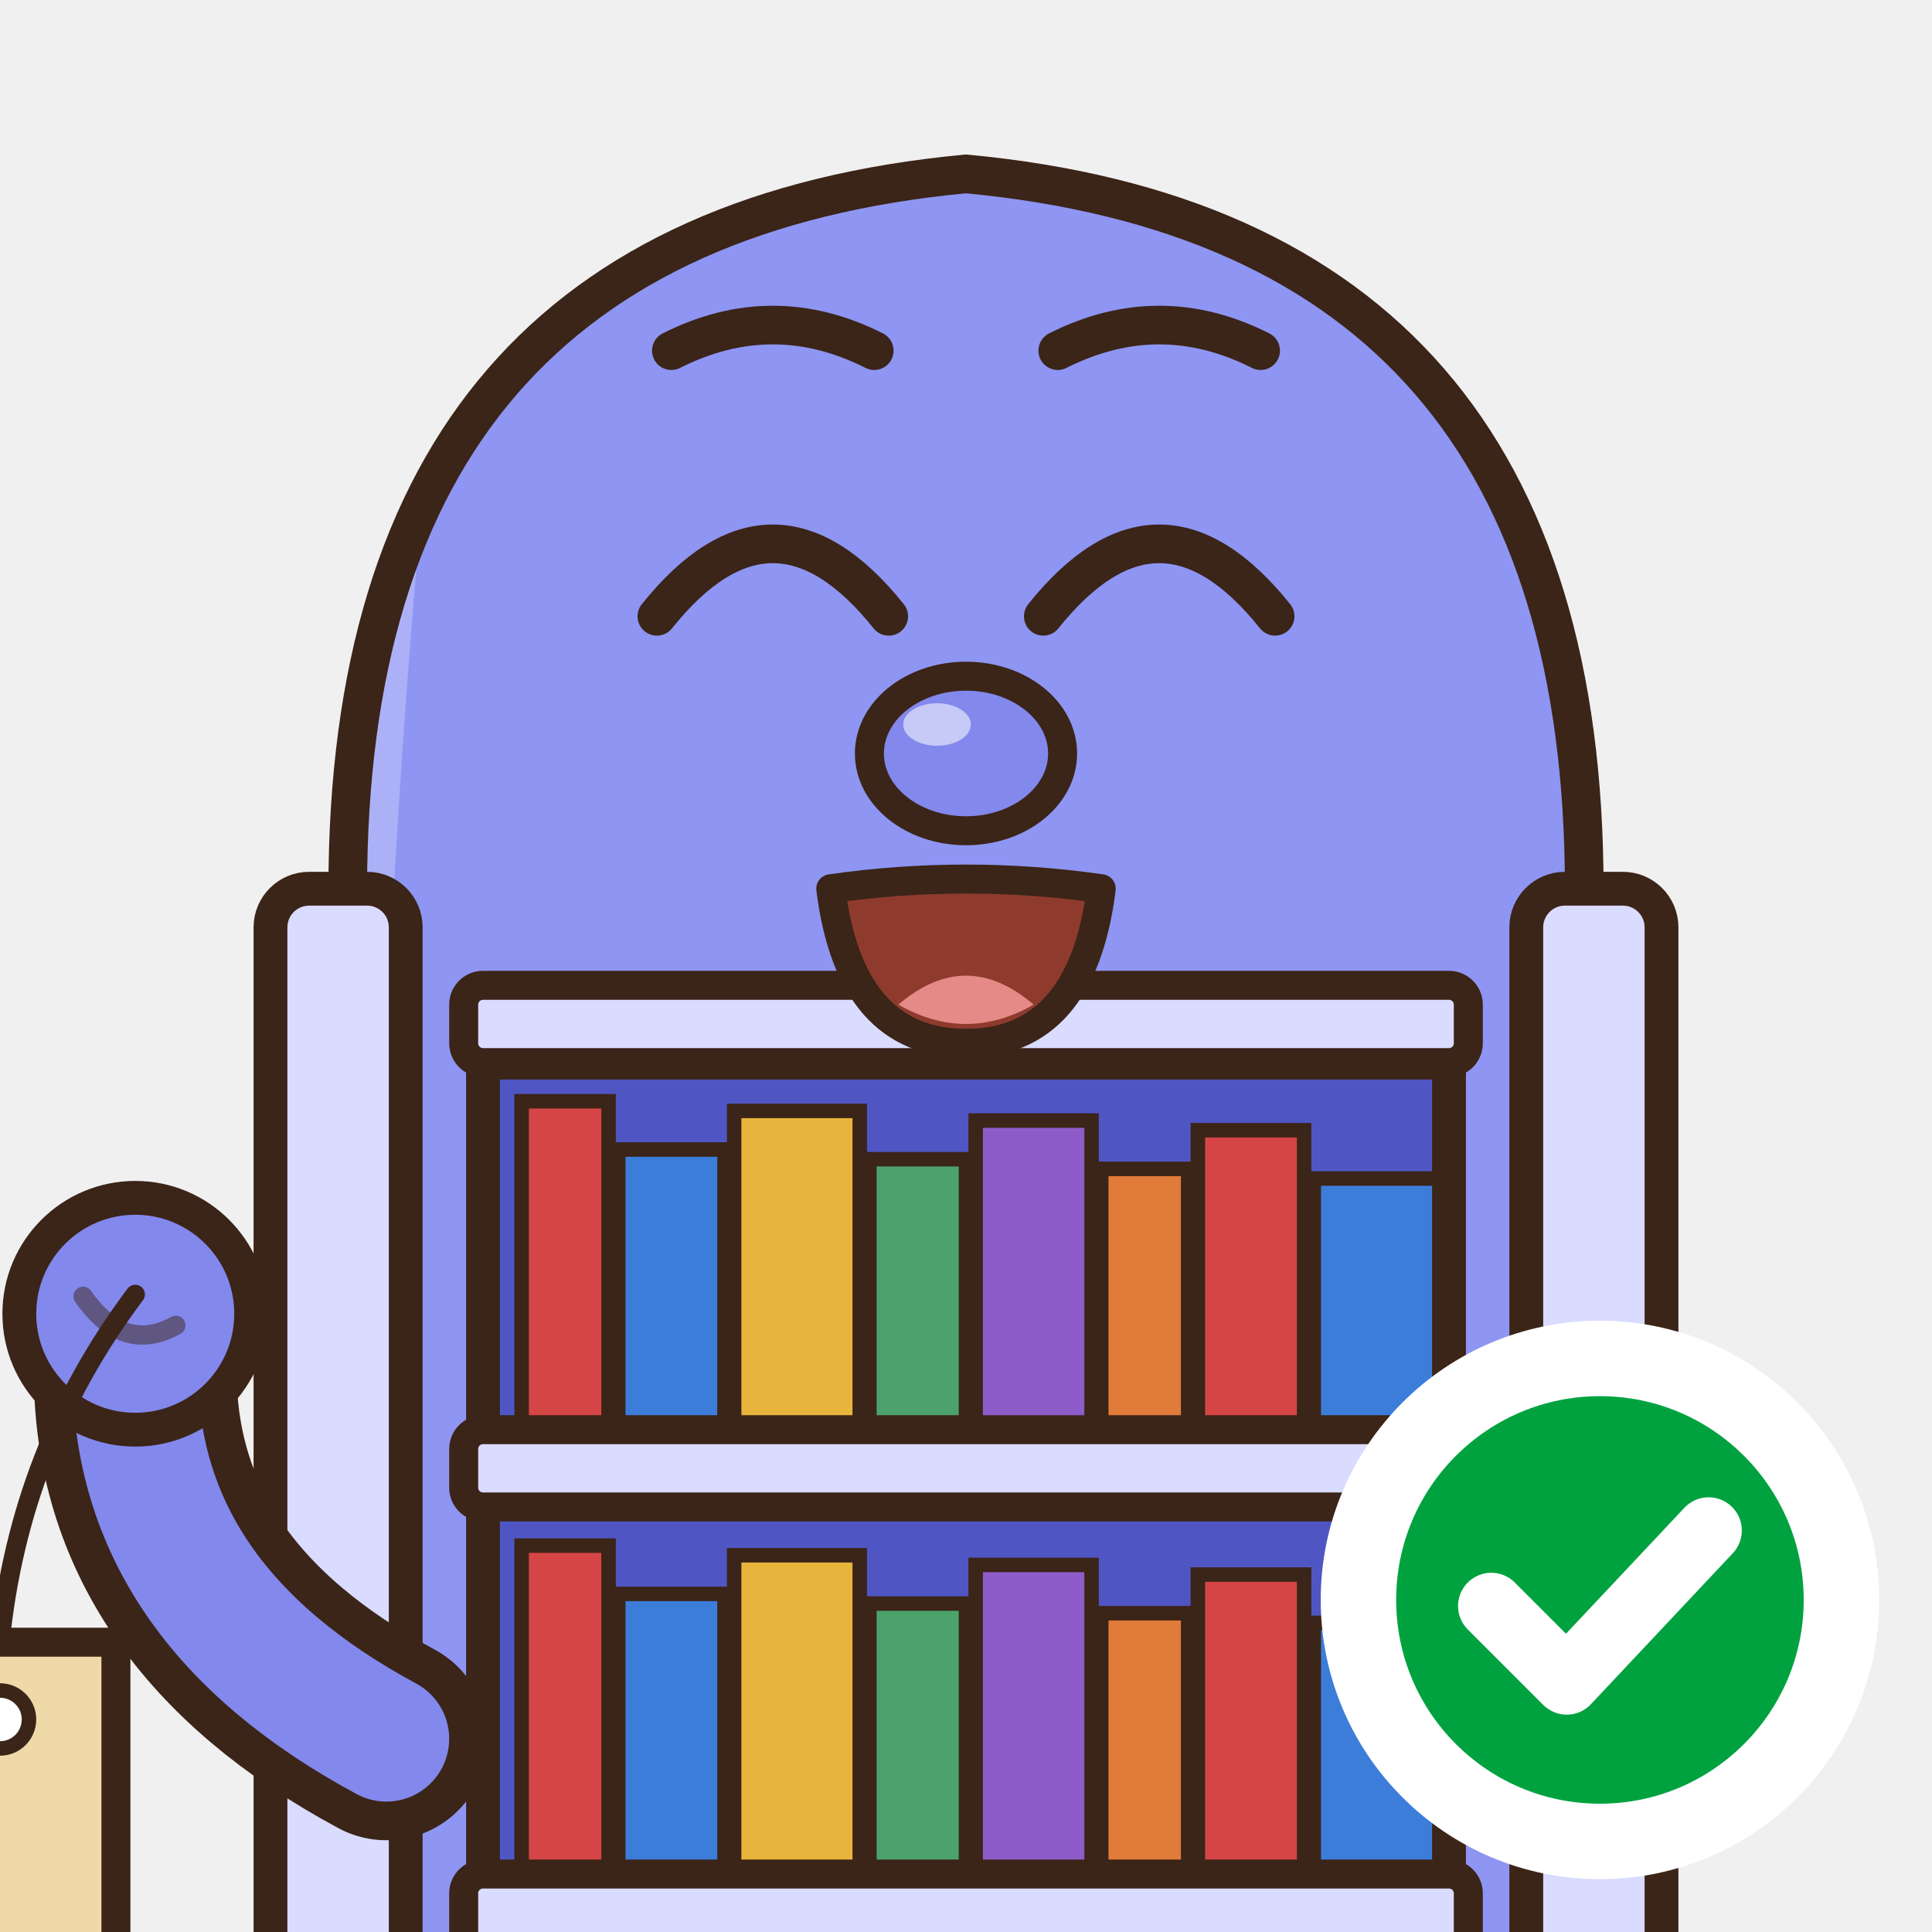
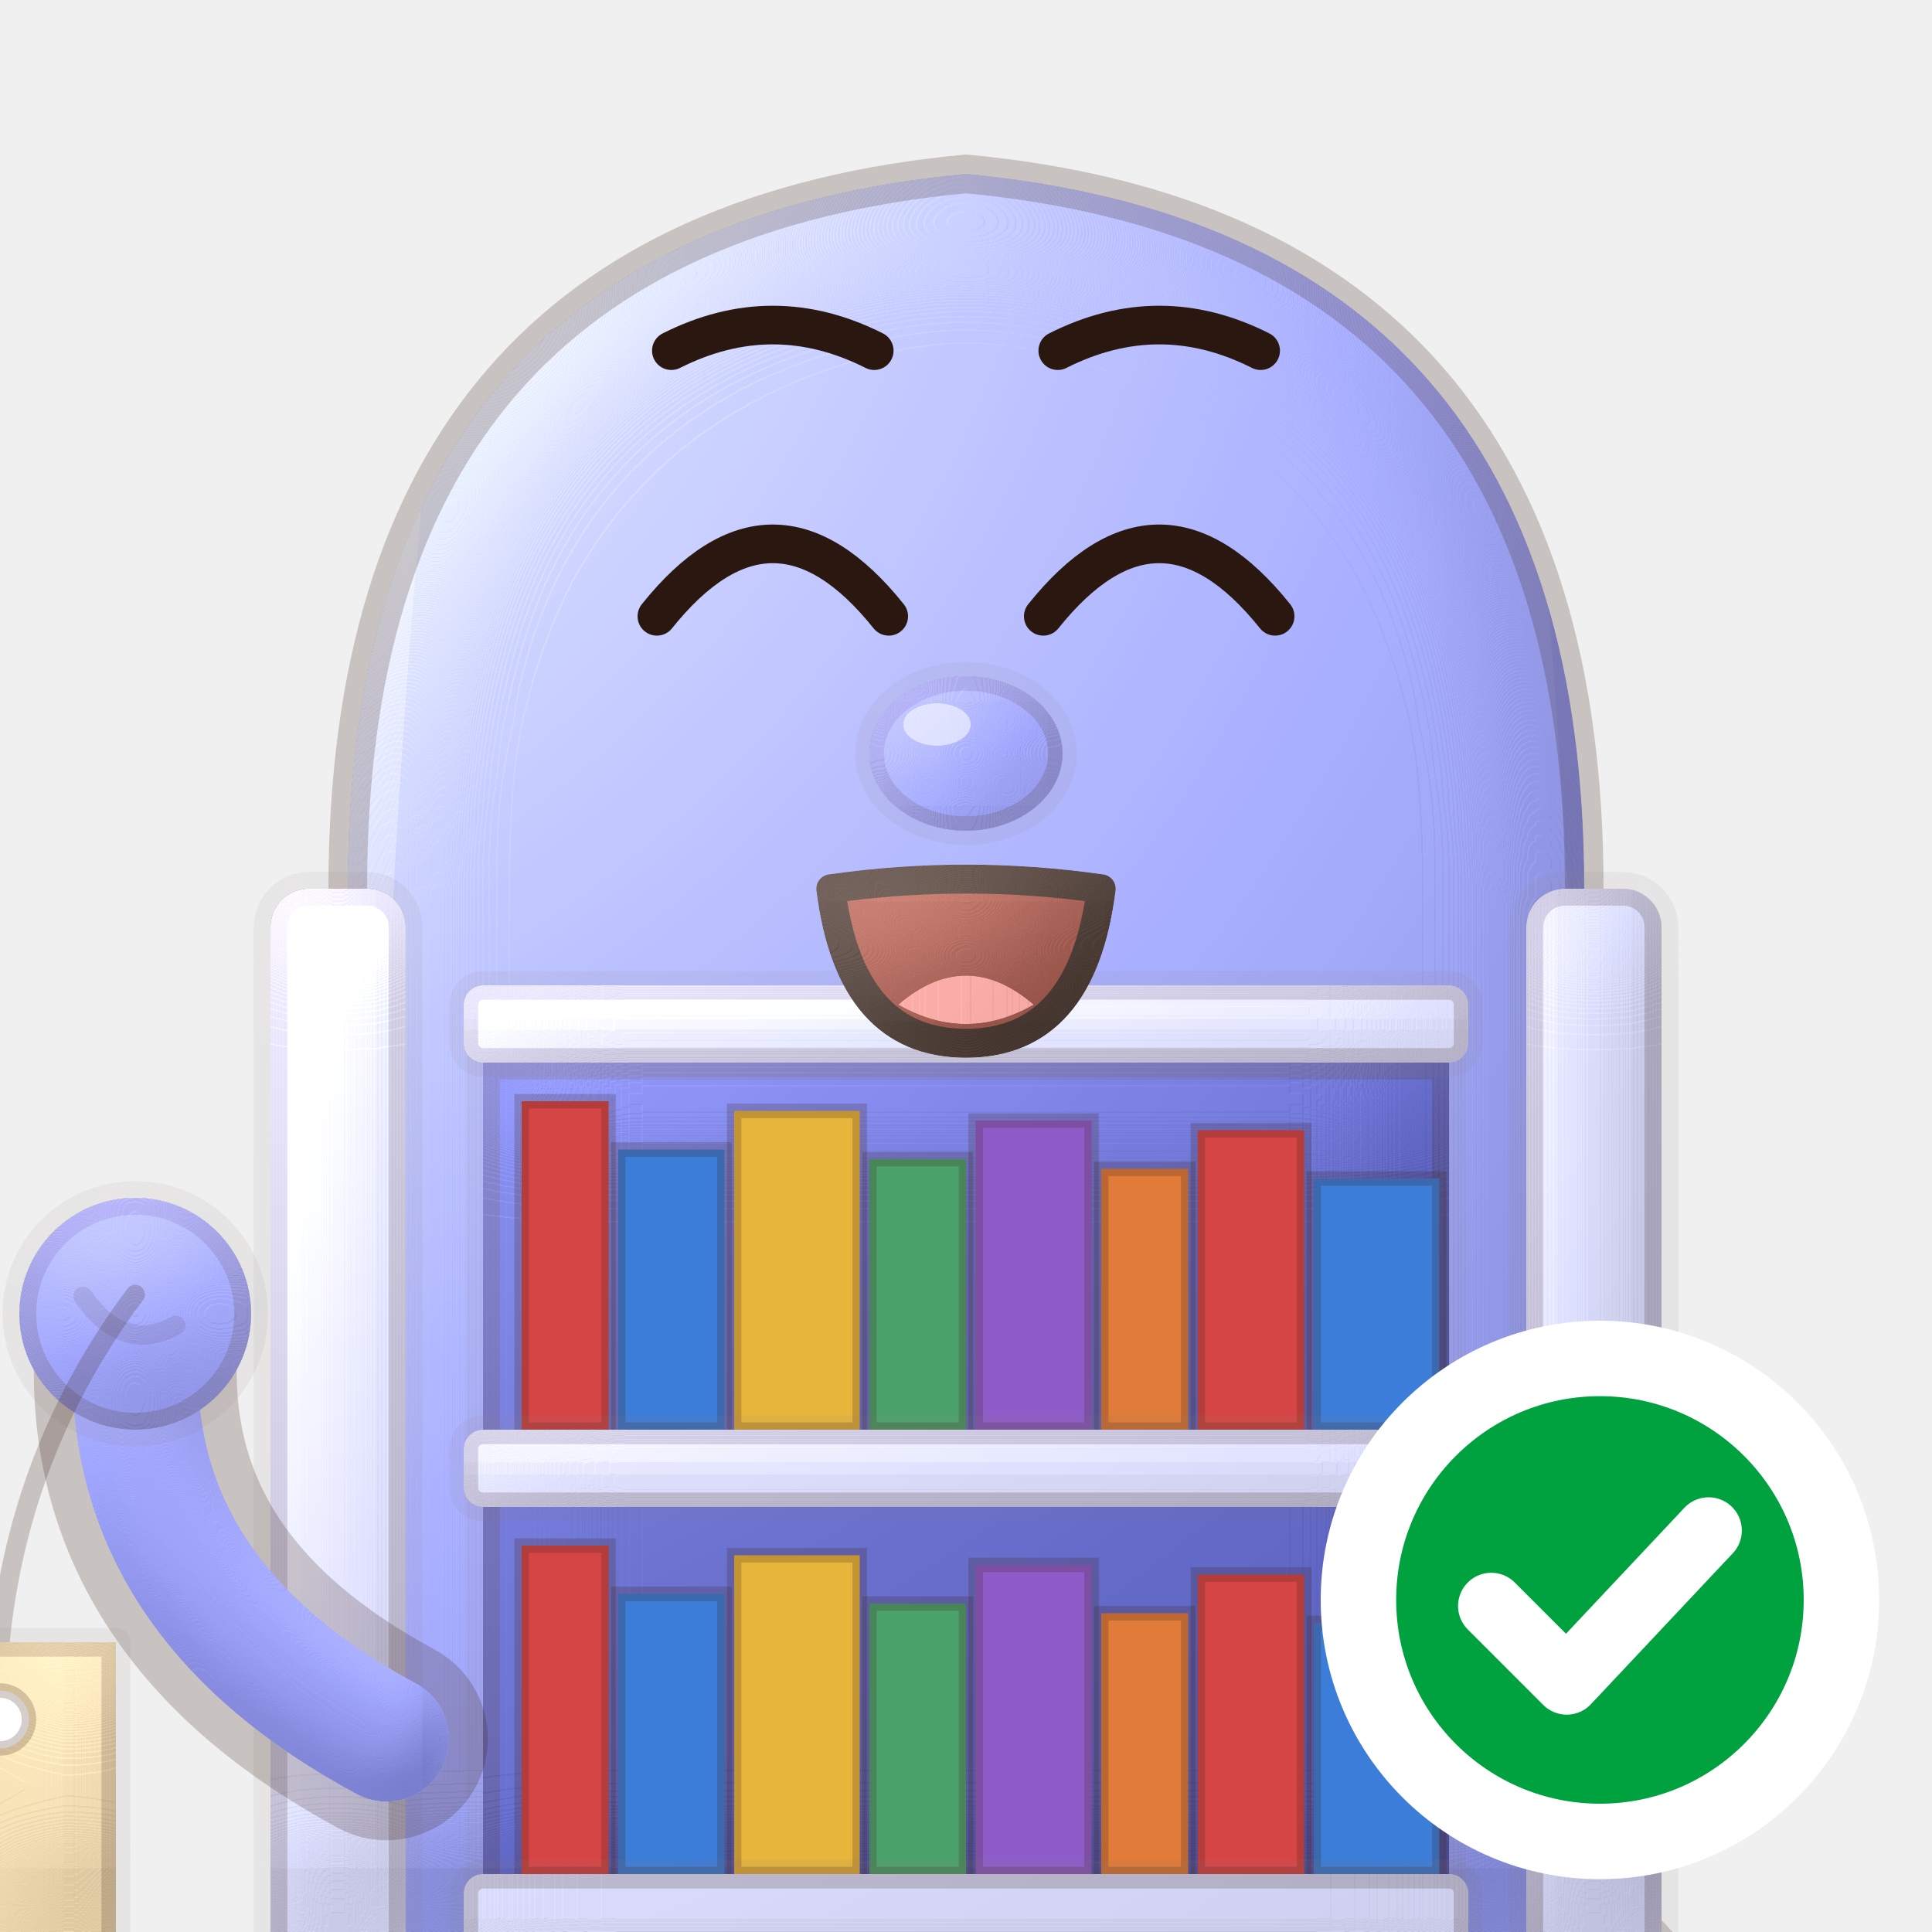
<svg xmlns="http://www.w3.org/2000/svg" viewBox="0 0 64 64" width="48" height="48" role="img" aria-label="Alexandria, Catalog, done">
  <defs>
    <filter id="sm-alexandria-s" x="-50%" y="-50%" width="200%" height="200%">
      <feGaussianBlur stdDeviation="6" />
    </filter>
+     <filter id="sm-alexandria-clay" x="-25%" y="-25%" width="150%" height="150%" color-interpolation-filters="sRGB">
+       <feGaussianBlur in="SourceAlpha" stdDeviation="7" result="b" />
+       <feDiffuseLighting in="b" surfaceScale="6" diffuseConstant="1.15" lighting-color="#fff" result="d">
+         <feDistantLight azimuth="235" elevation="48" />
+       </feDiffuseLighting>
+       <feComposite in="d" in2="SourceAlpha" operator="in" result="d2" />
+       <feBlend in="SourceGraphic" in2="d2" mode="multiply" result="m" />
+       <feSpecularLighting in="b" surfaceScale="6" specularConstant=".55" specularExponent="22" lighting-color="#fff" result="s">
+         <fePointLight x="40" y="20" z="260" />
+       </feSpecularLighting>
+       <feComposite in="s" in2="SourceAlpha" operator="in" result="s2" />
+       <feComposite in="m" in2="s2" operator="arithmetic" k2="1" k3=".85" result="lit" />
+       <feComposite in="lit" in2="SourceAlpha" operator="in" />
+     </filter>
+     <filter id="sm-alexandria-tube" x="-25%" y="-25%" width="150%" height="150%" color-interpolation-filters="sRGB">
+       <feGaussianBlur in="SourceAlpha" stdDeviation="3" result="b" />
+       <feDiffuseLighting in="b" surfaceScale="4" diffuseConstant="1.15" lighting-color="#fff" result="d">
+         <feDistantLight azimuth="235" elevation="48" />
+       </feDiffuseLighting>
+       <feComposite in="d" in2="SourceAlpha" operator="in" result="d2" />
+       <feBlend in="SourceGraphic" in2="d2" mode="multiply" result="m" />
+       <feSpecularLighting in="b" surfaceScale="4" specularConstant=".55" specularExponent="22" lighting-color="#fff" result="s">
+         <fePointLight x="40" y="20" z="260" />
+       </feSpecularLighting>
+       <feComposite in="s" in2="SourceAlpha" operator="in" result="s2" />
+       <feComposite in="m" in2="s2" operator="arithmetic" k2="1" k3=".85" result="lit" />
+       <feComposite in="lit" in2="SourceAlpha" operator="in" />
+     </filter>
  </defs>
  <g transform="scale(0.32) translate(-50 -26)">
-     <rect x="117" y="298" width="18" height="32" rx="6" fill="#8288EC" stroke="#3B2418" stroke-width="3.5" />
-     <rect x="165" y="298" width="18" height="32" rx="6" fill="#8288EC" stroke="#3B2418" stroke-width="3.5" />
-     <path d="M140 322 L114 322 L112 334 Q92 336 90 348 L90 352 L144 352 L144 338 Q144 328 140 322 Z" fill="#8A4E2B" stroke="#3B2418" stroke-width="3.5" stroke-linejoin="round" />
-     <path d="M144 348 L90 348 L90 355 L144 355 Z" fill="#5E3219" stroke="#3B2418" stroke-width="3" stroke-linejoin="round" />
+     <rect x="117" y="298" width="18" height="32" rx="6" fill="#8288EC" stroke="#3B2418" stroke-opacity=".22" stroke-width="3.5" filter="url(#sm-alexandria-clay)" />
+     <rect x="165" y="298" width="18" height="32" rx="6" fill="#8288EC" stroke="#3B2418" stroke-opacity=".22" stroke-width="3.5" filter="url(#sm-alexandria-clay)" />
+     <path d="M140 322 L114 322 L112 334 Q92 336 90 348 L90 352 L144 352 L144 338 Q144 328 140 322 Z" fill="#8A4E2B" stroke="#3B2418" stroke-opacity=".22" stroke-width="3.5" stroke-linejoin="round" filter="url(#sm-alexandria-clay)" />
+     <path d="M144 348 L90 348 L90 355 L144 355 Z" fill="#5E3219" stroke="#3B2418" stroke-opacity=".22" stroke-width="3" stroke-linejoin="round" filter="url(#sm-alexandria-clay)" />
    <path d="M134 328 L120 334 M120 328 L134 334" fill="none" stroke="#E2B07A" stroke-width="2.5" stroke-linecap="round" stroke-linejoin="round" />
-     <path d="M160 322 L186 322 L188 334 Q208 336 210 348 L210 352 L156 352 L156 338 Q156 328 160 322 Z" fill="#8A4E2B" stroke="#3B2418" stroke-width="3.5" stroke-linejoin="round" />
-     <path d="M156 348 L210 348 L210 355 L156 355 Z" fill="#5E3219" stroke="#3B2418" stroke-width="3" stroke-linejoin="round" />
+     <path d="M160 322 L186 322 L188 334 Q208 336 210 348 L210 352 L156 352 L156 338 Q156 328 160 322 Z" fill="#8A4E2B" stroke="#3B2418" stroke-opacity=".22" stroke-width="3.5" stroke-linejoin="round" filter="url(#sm-alexandria-clay)" />
+     <path d="M156 348 L210 348 L210 355 L156 355 Z" fill="#5E3219" stroke="#3B2418" stroke-opacity=".22" stroke-width="3" stroke-linejoin="round" filter="url(#sm-alexandria-clay)" />
    <path d="M166 328 L180 334 M180 328 L166 334" fill="none" stroke="#E2B07A" stroke-width="2.5" stroke-linecap="round" stroke-linejoin="round" />
-     <path d="M208 226 Q234 248 228 276" fill="none" stroke="#3B2418" stroke-width="21" stroke-linecap="round" stroke-linejoin="round" />
-     <path d="M208 226 Q234 248 228 276" fill="none" stroke="#8288EC" stroke-width="13" stroke-linecap="round" stroke-linejoin="round" />
-     <circle cx="228" cy="280" r="12" fill="#8288EC" stroke="#3B2418" stroke-width="3.5" />
-     <path d="M222.6 278.2 Q226.8 284.2 232.2 281.2" fill="none" stroke="#3B2418" stroke-width="2" stroke-linecap="round" opacity=".5" />
+     <path d="M208 226 Q234 248 228 276" fill="none" stroke="#3B2418" stroke-opacity=".22" stroke-width="21" stroke-linecap="round" stroke-linejoin="round" />
+     <path d="M208 226 Q234 248 228 276" fill="none" stroke="#8288EC" stroke-width="13" stroke-linecap="round" stroke-linejoin="round" filter="url(#sm-alexandria-tube)" />
+     <circle cx="228" cy="280" r="12" fill="#8288EC" stroke="#3B2418" stroke-opacity=".22" stroke-width="3.5" filter="url(#sm-alexandria-clay)" />
+     <path d="M222.6 278.2 Q226.8 284.2 232.2 281.2" fill="none" stroke="#3B2418" stroke-opacity=".22" stroke-width="2" stroke-linecap="round" opacity=".5" />
    <clipPath id="sm-alexandria-c">
      <path d="M86 300 L86 118 Q86 50 150 44 Q214 50 214 118 L214 300 Z" />
    </clipPath>
-     <path d="M86 300 L86 118 Q86 50 150 44 Q214 50 214 118 L214 300 Z" fill="#8E95F2" />
+     <path d="M86 300 L86 118 Q86 50 150 44 Q214 50 214 118 L214 300 Z" fill="#8E95F2" filter="url(#sm-alexandria-clay)" />
    <g clip-path="url(#sm-alexandria-c)">
-       <path d="M200 0 L340 0 L340 370 L196 370 Q230 200 200 0 Z" fill="#4F56C4" opacity="0.32" />
-       <path d="M0 0 L104 0 Q76 160 100 370 L0 370 Z" fill="#D9DBFF" opacity="0.4" />
+       <path d="M200 0 L340 0 L340 370 L196 370 Q230 200 200 0 Z" fill="#4F56C4" opacity="0.32" filter="url(#sm-alexandria-clay)" />
+       <path d="M0 0 L104 0 Q76 160 100 370 L0 370 Z" fill="#D9DBFF" opacity="0.4" filter="url(#sm-alexandria-clay)" />
    </g>
-     <path d="M86 300 L86 118 Q86 50 150 44 Q214 50 214 118 L214 300 Z" fill="none" stroke="#3B2418" stroke-width="4" stroke-linecap="round" stroke-linejoin="round" />
-     <path d="M100 290 L100 136 L200 136 L200 290 Z" fill="#4F56C4" stroke="#3B2418" stroke-width="3.5" stroke-linejoin="round" stroke-linecap="round" />
-     <rect x="104" y="140" width="9" height="34" fill="#D64545" stroke="#3B2418" stroke-width="1.5" />
-     <rect x="114" y="145" width="11" height="29" fill="#3C7DD9" stroke="#3B2418" stroke-width="1.5" />
-     <rect x="126" y="141" width="13" height="33" fill="#E8B53C" stroke="#3B2418" stroke-width="1.5" />
-     <rect x="140" y="146" width="10" height="28" fill="#4BA36B" stroke="#3B2418" stroke-width="1.5" />
-     <rect x="151" y="142" width="12" height="32" fill="#8E5CC9" stroke="#3B2418" stroke-width="1.5" />
-     <rect x="164" y="147" width="9" height="27" fill="#E07B39" stroke="#3B2418" stroke-width="1.5" />
-     <rect x="174" y="143" width="11" height="31" fill="#D64545" stroke="#3B2418" stroke-width="1.5" />
-     <rect x="186" y="148" width="13" height="26" fill="#3C7DD9" stroke="#3B2418" stroke-width="1.5" />
-     <rect x="104" y="186" width="9" height="34" fill="#D64545" stroke="#3B2418" stroke-width="1.5" />
-     <rect x="114" y="191" width="11" height="29" fill="#3C7DD9" stroke="#3B2418" stroke-width="1.5" />
-     <rect x="126" y="187" width="13" height="33" fill="#E8B53C" stroke="#3B2418" stroke-width="1.5" />
-     <rect x="140" y="192" width="10" height="28" fill="#4BA36B" stroke="#3B2418" stroke-width="1.5" />
-     <rect x="151" y="188" width="12" height="32" fill="#8E5CC9" stroke="#3B2418" stroke-width="1.5" />
-     <rect x="164" y="193" width="9" height="27" fill="#E07B39" stroke="#3B2418" stroke-width="1.5" />
-     <rect x="174" y="189" width="11" height="31" fill="#D64545" stroke="#3B2418" stroke-width="1.5" />
-     <rect x="186" y="194" width="13" height="26" fill="#3C7DD9" stroke="#3B2418" stroke-width="1.5" />
-     <rect x="104" y="232" width="9" height="34" fill="#D64545" stroke="#3B2418" stroke-width="1.5" />
-     <rect x="114" y="237" width="11" height="29" fill="#3C7DD9" stroke="#3B2418" stroke-width="1.5" />
-     <rect x="126" y="233" width="13" height="33" fill="#E8B53C" stroke="#3B2418" stroke-width="1.5" />
-     <rect x="140" y="238" width="10" height="28" fill="#4BA36B" stroke="#3B2418" stroke-width="1.5" />
-     <rect x="151" y="234" width="12" height="32" fill="#8E5CC9" stroke="#3B2418" stroke-width="1.5" />
-     <rect x="164" y="239" width="9" height="27" fill="#E07B39" stroke="#3B2418" stroke-width="1.5" />
-     <rect x="174" y="235" width="11" height="31" fill="#D64545" stroke="#3B2418" stroke-width="1.5" />
-     <rect x="186" y="240" width="13" height="26" fill="#3C7DD9" stroke="#3B2418" stroke-width="1.5" />
-     <rect x="98" y="174" width="104" height="8" rx="2" fill="#D9DBFF" stroke="#3B2418" stroke-width="3" />
-     <rect x="98" y="220" width="104" height="8" rx="2" fill="#D9DBFF" stroke="#3B2418" stroke-width="3" />
-     <rect x="98" y="266" width="104" height="8" rx="2" fill="#D9DBFF" stroke="#3B2418" stroke-width="3" />
-     <rect x="98" y="128" width="104" height="8" rx="2" fill="#D9DBFF" stroke="#3B2418" stroke-width="3" />
-     <rect x="78" y="118" width="14" height="182" rx="4" fill="#D9DBFF" stroke="#3B2418" stroke-width="3.5" />
-     <rect x="208" y="118" width="14" height="182" rx="4" fill="#D9DBFF" stroke="#3B2418" stroke-width="3.5" />
-     <ellipse cx="150" cy="104" rx="10" ry="8" fill="#8288EC" stroke="#3B2418" stroke-width="3" />
-     <ellipse cx="147" cy="101" rx="3.5" ry="2.2" fill="#fff" opacity=".55" />
+     <path d="M86 300 L86 118 Q86 50 150 44 Q214 50 214 118 L214 300 Z" fill="none" stroke="#3B2418" stroke-opacity=".22" stroke-width="4" stroke-linecap="round" stroke-linejoin="round" />
+     <path d="M100 290 L100 136 L200 136 L200 290 Z" fill="#4F56C4" stroke="#3B2418" stroke-opacity=".22" stroke-width="3.5" stroke-linejoin="round" stroke-linecap="round" filter="url(#sm-alexandria-clay)" />
+     <rect x="104" y="140" width="9" height="34" fill="#D64545" stroke="#3B2418" stroke-opacity=".22" stroke-width="1.5" />
+     <rect x="114" y="145" width="11" height="29" fill="#3C7DD9" stroke="#3B2418" stroke-opacity=".22" stroke-width="1.5" />
+     <rect x="126" y="141" width="13" height="33" fill="#E8B53C" stroke="#3B2418" stroke-opacity=".22" stroke-width="1.5" />
+     <rect x="140" y="146" width="10" height="28" fill="#4BA36B" stroke="#3B2418" stroke-opacity=".22" stroke-width="1.5" />
+     <rect x="151" y="142" width="12" height="32" fill="#8E5CC9" stroke="#3B2418" stroke-opacity=".22" stroke-width="1.5" />
+     <rect x="164" y="147" width="9" height="27" fill="#E07B39" stroke="#3B2418" stroke-opacity=".22" stroke-width="1.5" />
+     <rect x="174" y="143" width="11" height="31" fill="#D64545" stroke="#3B2418" stroke-opacity=".22" stroke-width="1.5" />
+     <rect x="186" y="148" width="13" height="26" fill="#3C7DD9" stroke="#3B2418" stroke-opacity=".22" stroke-width="1.5" />
+     <rect x="104" y="186" width="9" height="34" fill="#D64545" stroke="#3B2418" stroke-opacity=".22" stroke-width="1.5" />
+     <rect x="114" y="191" width="11" height="29" fill="#3C7DD9" stroke="#3B2418" stroke-opacity=".22" stroke-width="1.5" />
+     <rect x="126" y="187" width="13" height="33" fill="#E8B53C" stroke="#3B2418" stroke-opacity=".22" stroke-width="1.5" />
+     <rect x="140" y="192" width="10" height="28" fill="#4BA36B" stroke="#3B2418" stroke-opacity=".22" stroke-width="1.5" />
+     <rect x="151" y="188" width="12" height="32" fill="#8E5CC9" stroke="#3B2418" stroke-opacity=".22" stroke-width="1.5" />
+     <rect x="164" y="193" width="9" height="27" fill="#E07B39" stroke="#3B2418" stroke-opacity=".22" stroke-width="1.5" />
+     <rect x="174" y="189" width="11" height="31" fill="#D64545" stroke="#3B2418" stroke-opacity=".22" stroke-width="1.5" />
+     <rect x="186" y="194" width="13" height="26" fill="#3C7DD9" stroke="#3B2418" stroke-opacity=".22" stroke-width="1.5" />
+     <rect x="104" y="232" width="9" height="34" fill="#D64545" stroke="#3B2418" stroke-opacity=".22" stroke-width="1.5" />
+     <rect x="114" y="237" width="11" height="29" fill="#3C7DD9" stroke="#3B2418" stroke-opacity=".22" stroke-width="1.5" />
+     <rect x="126" y="233" width="13" height="33" fill="#E8B53C" stroke="#3B2418" stroke-opacity=".22" stroke-width="1.5" />
+     <rect x="140" y="238" width="10" height="28" fill="#4BA36B" stroke="#3B2418" stroke-opacity=".22" stroke-width="1.5" />
+     <rect x="151" y="234" width="12" height="32" fill="#8E5CC9" stroke="#3B2418" stroke-opacity=".22" stroke-width="1.5" />
+     <rect x="164" y="239" width="9" height="27" fill="#E07B39" stroke="#3B2418" stroke-opacity=".22" stroke-width="1.5" />
+     <rect x="174" y="235" width="11" height="31" fill="#D64545" stroke="#3B2418" stroke-opacity=".22" stroke-width="1.5" />
+     <rect x="186" y="240" width="13" height="26" fill="#3C7DD9" stroke="#3B2418" stroke-opacity=".22" stroke-width="1.5" />
+     <rect x="98" y="174" width="104" height="8" rx="2" fill="#D9DBFF" stroke="#3B2418" stroke-opacity=".22" stroke-width="3" filter="url(#sm-alexandria-clay)" />
+     <rect x="98" y="220" width="104" height="8" rx="2" fill="#D9DBFF" stroke="#3B2418" stroke-opacity=".22" stroke-width="3" filter="url(#sm-alexandria-clay)" />
+     <rect x="98" y="266" width="104" height="8" rx="2" fill="#D9DBFF" stroke="#3B2418" stroke-opacity=".22" stroke-width="3" filter="url(#sm-alexandria-clay)" />
+     <rect x="98" y="128" width="104" height="8" rx="2" fill="#D9DBFF" stroke="#3B2418" stroke-opacity=".22" stroke-width="3" filter="url(#sm-alexandria-clay)" />
+     <rect x="78" y="118" width="14" height="182" rx="4" fill="#D9DBFF" stroke="#3B2418" stroke-opacity=".22" stroke-width="3.5" filter="url(#sm-alexandria-clay)" />
+     <rect x="208" y="118" width="14" height="182" rx="4" fill="#D9DBFF" stroke="#3B2418" stroke-opacity=".22" stroke-width="3.5" filter="url(#sm-alexandria-clay)" />
+     <ellipse cx="150" cy="104" rx="10" ry="8" fill="#8288EC" stroke="#3B2418" stroke-opacity=".22" stroke-width="3" filter="url(#sm-alexandria-clay)" />
+     <ellipse cx="147" cy="101" rx="3.5" ry="2.2" fill="#fff" opacity=".55" filter="url(#sm-alexandria-clay)" />
    <g>
-       <path d="M118 89.8 Q130 74.8 142 89.8" fill="none" stroke="#3B2418" stroke-width="4" stroke-linecap="round" />
-       <path d="M158 89.8 Q170 74.8 182 89.8" fill="none" stroke="#3B2418" stroke-width="4" stroke-linecap="round" />
+       <path d="M118 89.8 Q130 74.8 142 89.8" fill="none" stroke="#2A1810" stroke-width="4" stroke-linecap="round" />
+       <path d="M158 89.8 Q170 74.8 182 89.8" fill="none" stroke="#2A1810" stroke-width="4" stroke-linecap="round" />
    </g>
-     <path d="M119.5 62.3 Q130 57 140.5 62.3 M180.5 62.3 Q170 57 159.5 62.3" fill="none" stroke="#3B2418" stroke-width="4" stroke-linecap="round" />
-     <path d="M136 118 Q150 116 164 118 Q162 134 150 134 Q138 134 136 118 Z" fill="#8E3B2E" stroke="#3B2418" stroke-width="3" stroke-linejoin="round" />
-     <path d="M143 130 Q150 124 157 130 Q150 134 143 130 Z" fill="#E58A86" />
-     <path d="M90 206 Q64 192 64 168" fill="none" stroke="#3B2418" stroke-width="21" stroke-linecap="round" stroke-linejoin="round" />
-     <path d="M90 206 Q64 192 64 168" fill="none" stroke="#8288EC" stroke-width="13" stroke-linecap="round" stroke-linejoin="round" />
-     <circle cx="64" cy="162" r="12" fill="#8288EC" stroke="#3B2418" stroke-width="3.5" />
-     <path d="M58.6 160.2 Q62.8 166.2 68.2 163.2" fill="none" stroke="#3B2418" stroke-width="2" stroke-linecap="round" opacity=".5" />
-     <path d="M64 160 Q52 176 50 196" fill="none" stroke="#3B2418" stroke-width="2" stroke-linecap="round" stroke-linejoin="round" />
-     <path d="M38 196 L62 196 L62 228 L50 238 L38 228 Z" fill="#F0D9A8" stroke="#3B2418" stroke-width="3" stroke-linejoin="round" />
-     <circle cx="50" cy="204" r="3" fill="#fff" stroke="#3B2418" stroke-width="1.5" />
+     <path d="M119.5 62.3 Q130 57 140.5 62.3 M180.5 62.3 Q170 57 159.5 62.3" fill="none" stroke="#2A1810" stroke-width="4" stroke-linecap="round" />
+     <path d="M136 118 Q150 116 164 118 Q162 134 150 134 Q138 134 136 118 Z" fill="#8E3B2E" stroke="#2A1810" stroke-width="3" stroke-linejoin="round" filter="url(#sm-alexandria-clay)" />
+     <path d="M143 130 Q150 124 157 130 Q150 134 143 130 Z" fill="#E58A86" filter="url(#sm-alexandria-clay)" />
+     <path d="M90 206 Q64 192 64 168" fill="none" stroke="#3B2418" stroke-opacity=".22" stroke-width="21" stroke-linecap="round" stroke-linejoin="round" />
+     <path d="M90 206 Q64 192 64 168" fill="none" stroke="#8288EC" stroke-width="13" stroke-linecap="round" stroke-linejoin="round" filter="url(#sm-alexandria-tube)" />
+     <circle cx="64" cy="162" r="12" fill="#8288EC" stroke="#3B2418" stroke-opacity=".22" stroke-width="3.5" filter="url(#sm-alexandria-clay)" />
+     <path d="M58.6 160.2 Q62.8 166.2 68.2 163.2" fill="none" stroke="#3B2418" stroke-opacity=".22" stroke-width="2" stroke-linecap="round" opacity=".5" />
+     <path d="M64 160 Q52 176 50 196" fill="none" stroke="#3B2418" stroke-opacity=".22" stroke-width="2" stroke-linecap="round" stroke-linejoin="round" />
+     <path d="M38 196 L62 196 L62 228 L50 238 L38 228 Z" fill="#F0D9A8" stroke="#3B2418" stroke-opacity=".22" stroke-width="3" stroke-linejoin="round" filter="url(#sm-alexandria-clay)" />
+     <circle cx="50" cy="204" r="3" fill="#fff" stroke="#3B2418" stroke-opacity=".22" stroke-width="1.5" />
  </g>
  <circle cx="53" cy="53" r="8" fill="#00a240" stroke="#fff" stroke-width="2.5" />
  <path d="M49.4 53.2 l2.5 2.5 l4.7 -5" fill="none" stroke="#fff" stroke-width="2.2" stroke-linecap="round" stroke-linejoin="round" />
</svg>
